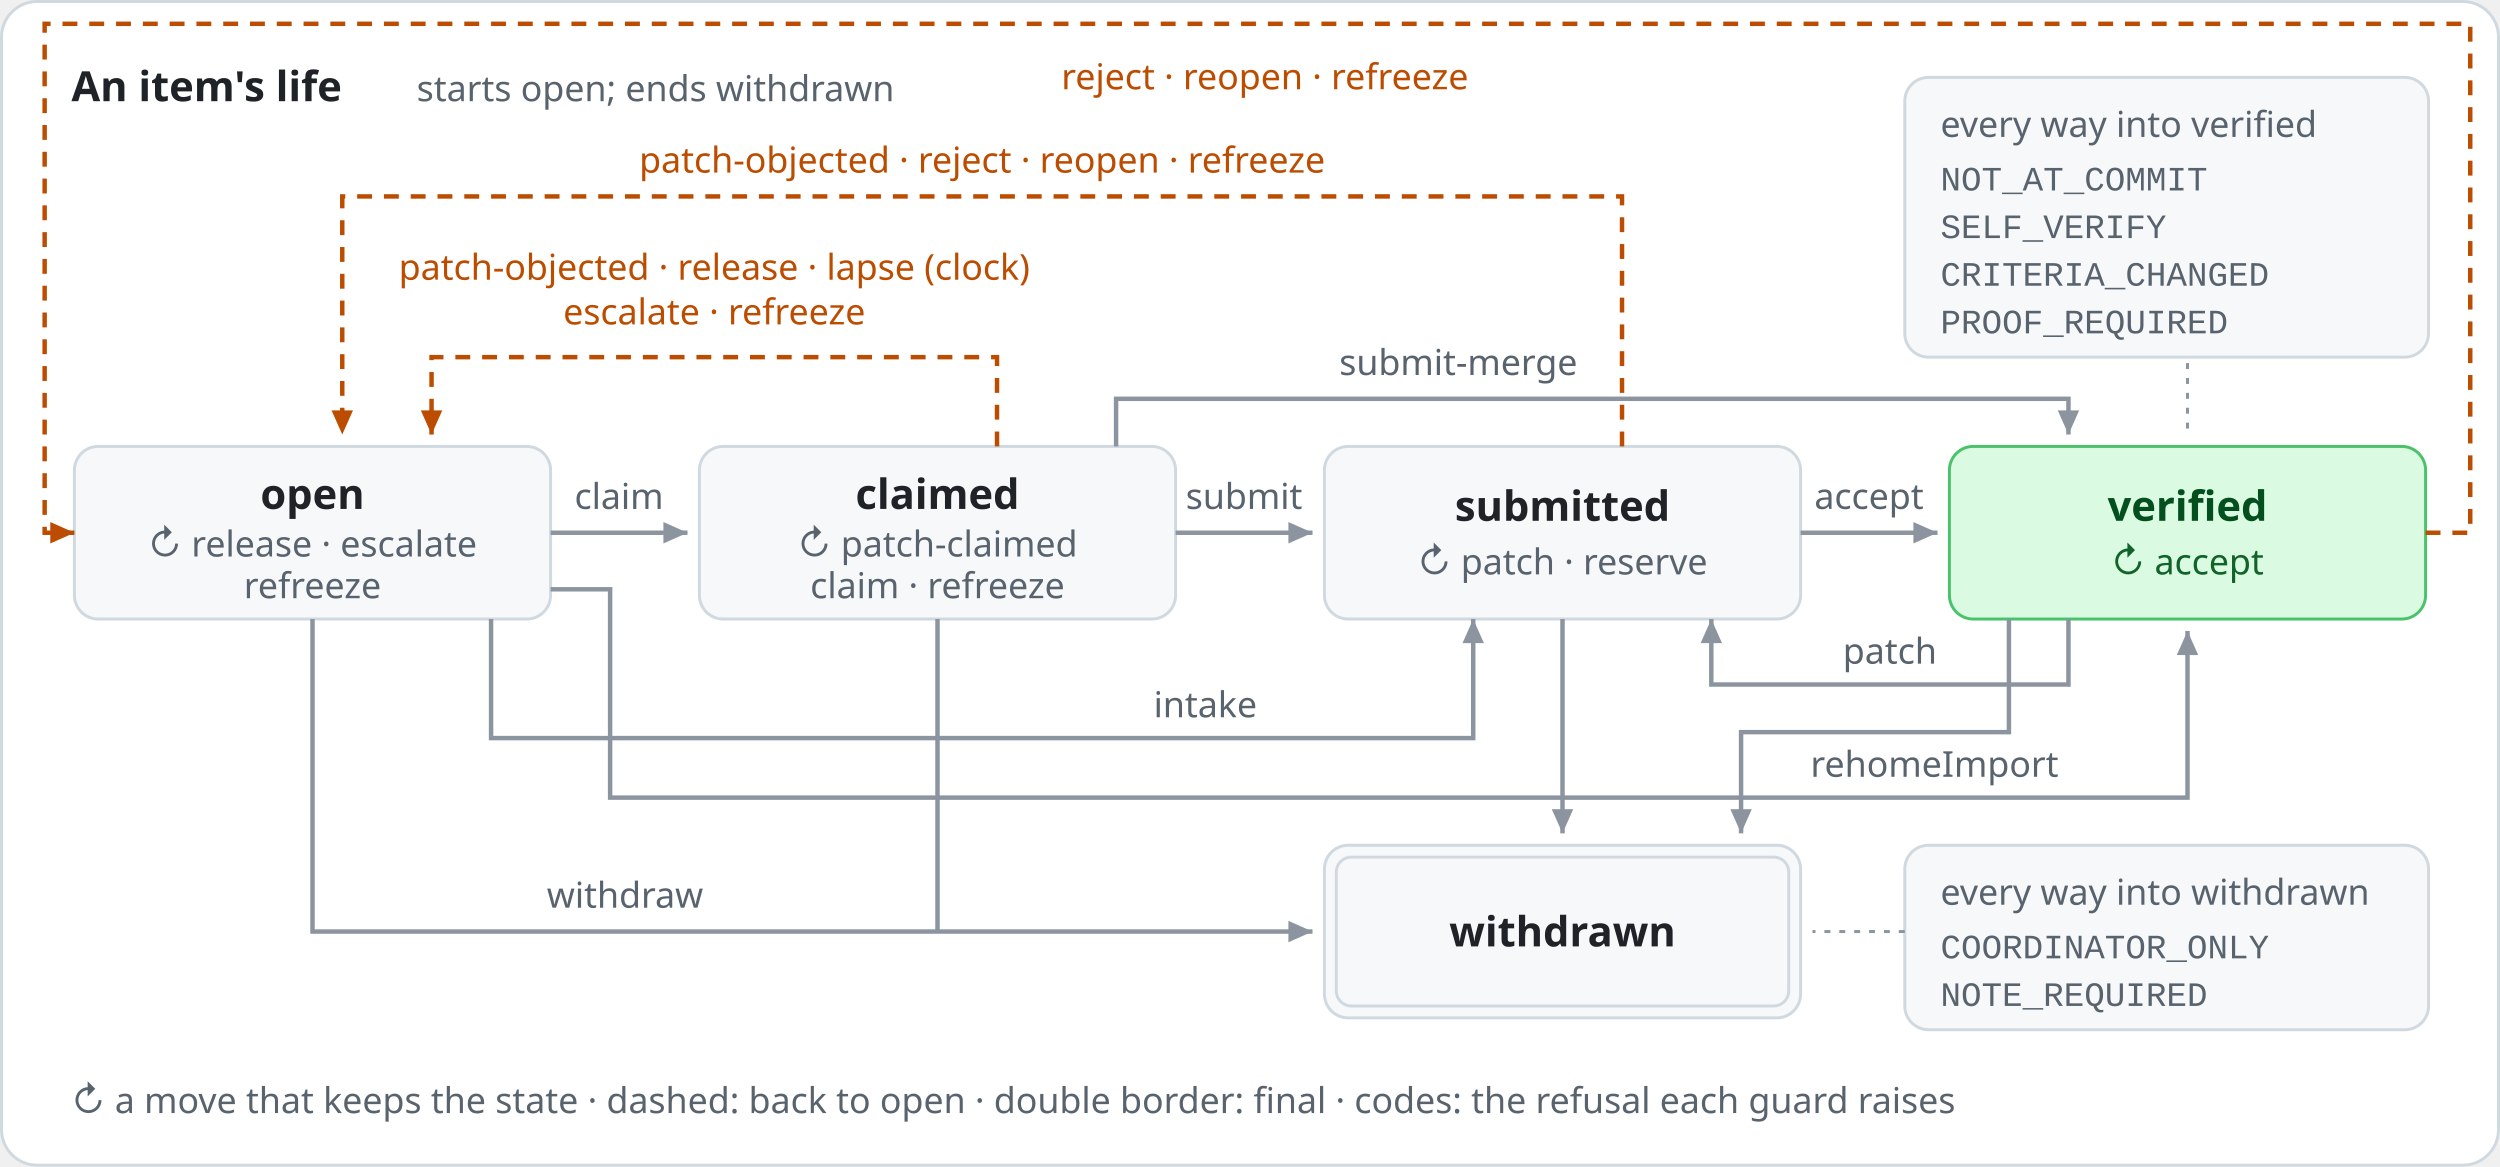
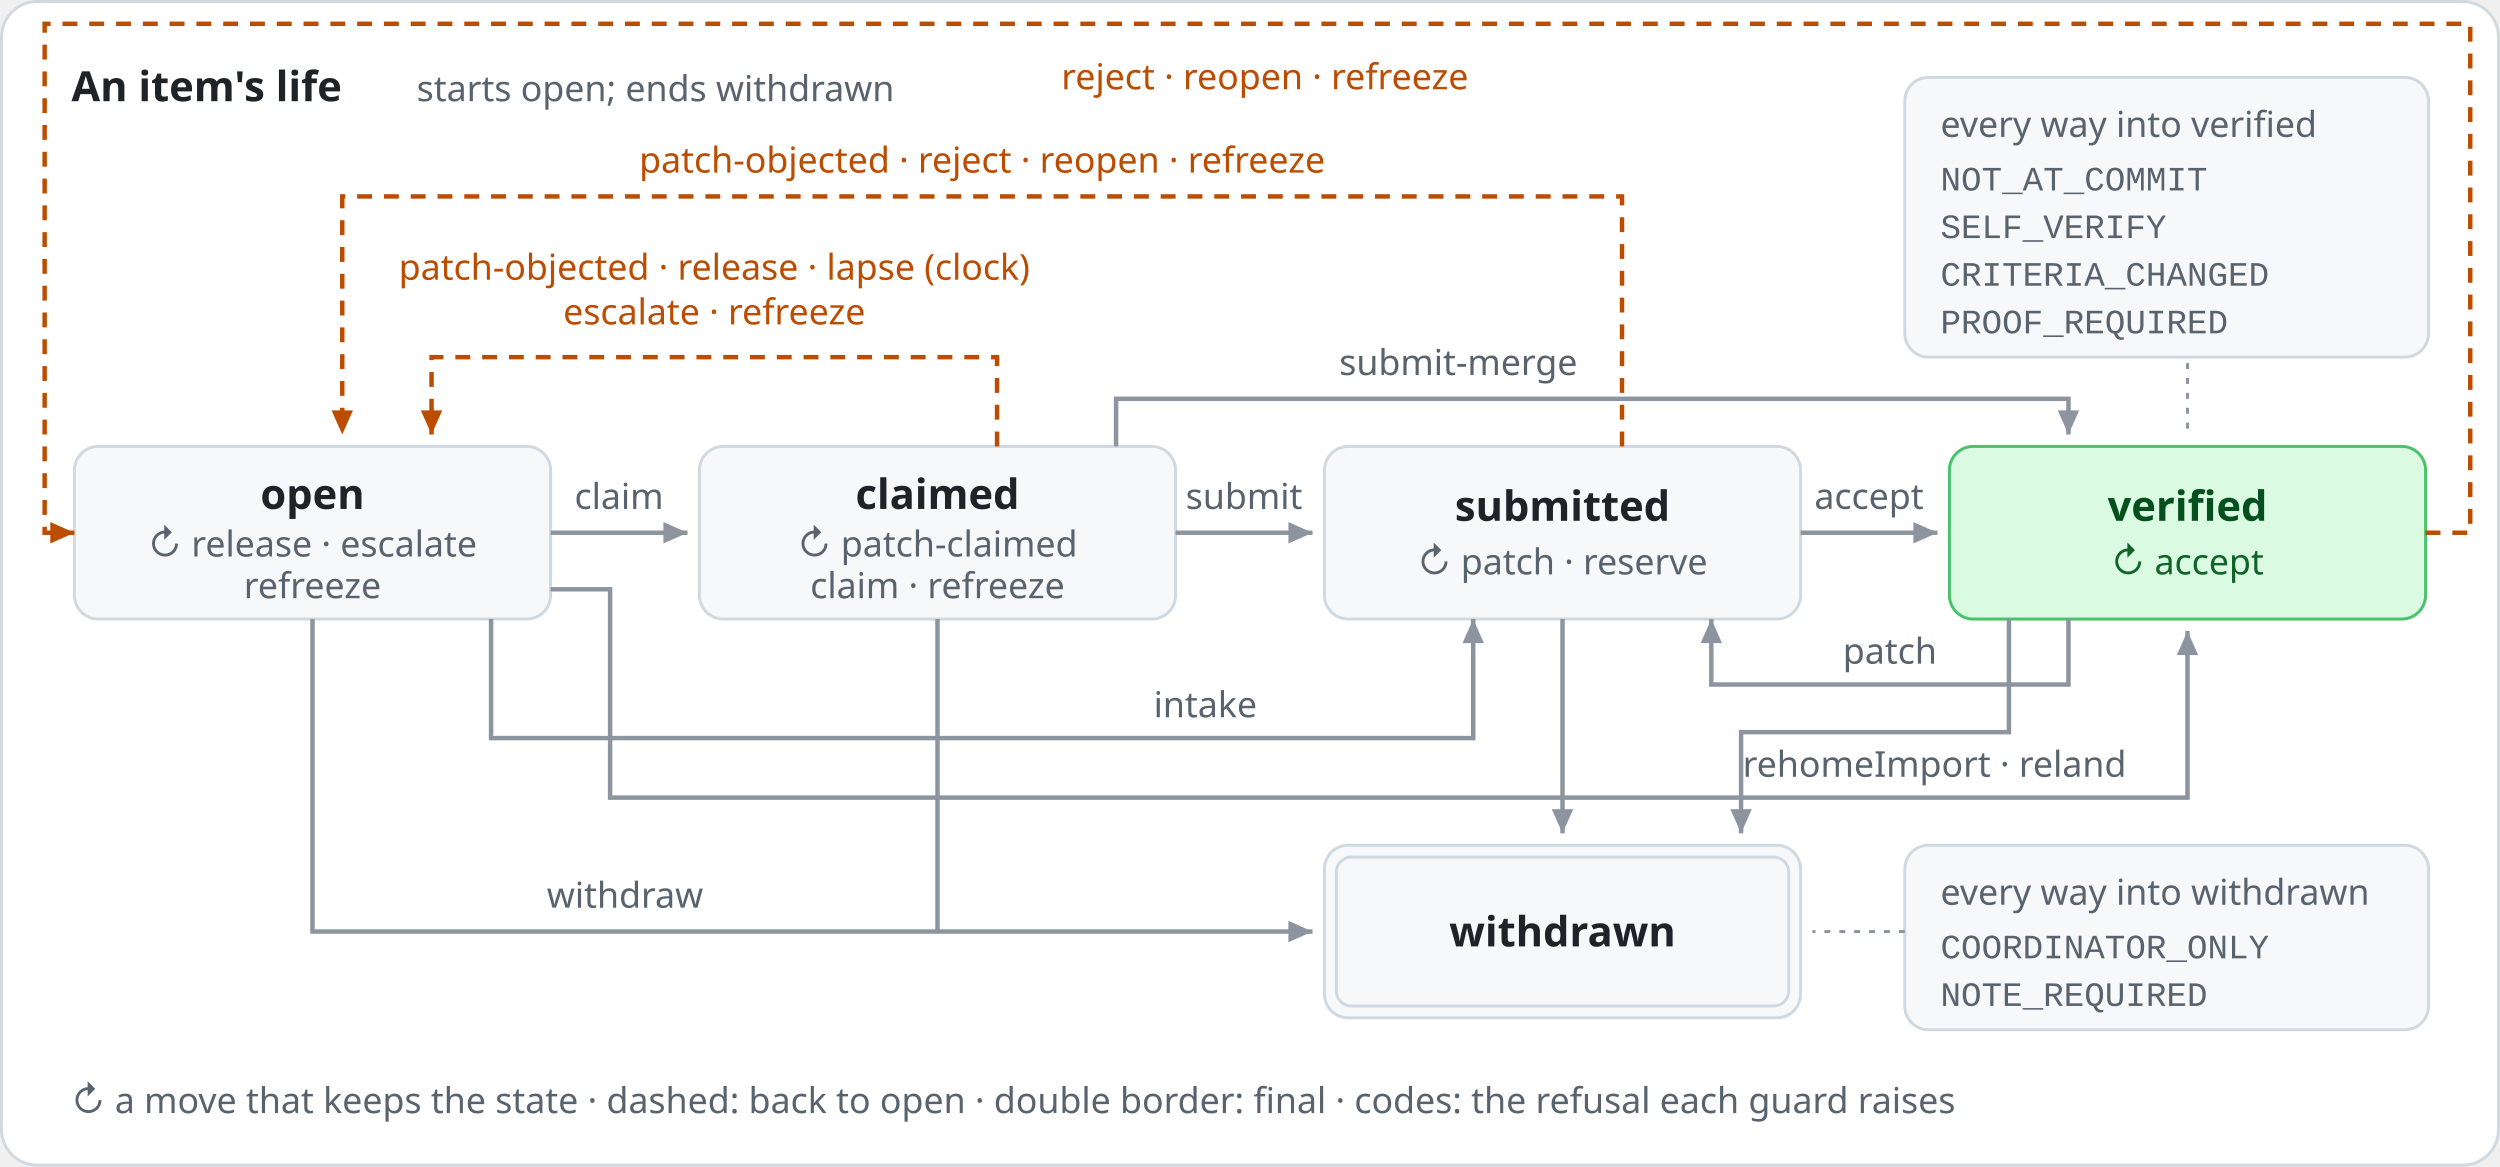
<svg xmlns="http://www.w3.org/2000/svg" viewBox="0 0 840 392" width="840" height="392" role="img" aria-labelledby="title desc">
  <style>
text { font-family: -apple-system, BlinkMacSystemFont, 'Segoe UI', 'Noto Sans', Helvetica, Arial, sans-serif; fill: #1f2328; }
.mono { font-family: ui-monospace, SFMono-Regular, 'SF Mono', Menlo, Consolas, 'Liberation Mono', monospace; }
.card { fill: #ffffff; stroke: #d1d9e0; }
.head { font-size: 14px; font-weight: 600; }
.aside { font-size: 12px; fill: #59636e; }
.t1 { font-size: 14px; font-weight: 600; }
.t2 { font-size: 12px; fill: #59636e; }
.label { font-size: 12px; fill: #59636e; }
.code { font-size: 11.5px; fill: #59636e; }
.edge { fill: none; stroke: #8c959f; stroke-width: 1.5; }
.edge.back { stroke: #bc4c00; stroke-dasharray: 5 4; }
.edge.leader { stroke-width: 1; stroke-dasharray: 2 3; }
.tip { fill: #8c959f; }
.tip.back { fill: #bc4c00; }
.label.back { fill: #bc4c00; }
.frame { fill: none; stroke: #d1d9e0; stroke-dasharray: 4 4; }
.plain rect { fill: #f6f8fa; stroke: #d1d9e0; }
.person rect { fill: #ddf4ff; stroke: #54aeff; }
.person .t1 { fill: #0a3069; } .person .t2 { fill: #0550ae; }
.agent rect { fill: #fbefff; stroke: #c297ff; }
.agent .t1 { fill: #3e1f79; } .agent .t2 { fill: #6639ba; }
.check rect { fill: #fff8c5; stroke: #d4a72c; }
.check .t1 { fill: #4d2d00; } .check .t2 { fill: #7d4e00; }
.done rect { fill: #dafbe1; stroke: #4ac26b; }
.done .t1 { fill: #044f1e; } .done .t2 { fill: #116329; }

</style>
  <defs>
    <marker id="tip" viewBox="0 0 10 10" refX="9" refY="5" markerWidth="9" markerHeight="9" markerUnits="userSpaceOnUse" orient="auto">
      <path class="tip" d="M0 1 L9 5 L0 9 z" />
    </marker>
    <marker id="tip-back" viewBox="0 0 10 10" refX="9" refY="5" markerWidth="9" markerHeight="9" markerUnits="userSpaceOnUse" orient="auto">
      <path class="tip back" d="M0 1 L9 5 L0 9 z" />
    </marker>
  </defs>
  <rect class="card" x="0.5" y="0.5" width="839" height="391" rx="12" />
  <text class="head" x="24" y="34">An item's life</text>
  <text class="aside" x="140" y="34">starts open; ends withdrawn</text>
  <g class="plain">
    <rect x="25" y="150" width="160" height="58" rx="8" />
    <text class="t1" x="105" y="171" text-anchor="middle">open</text>
    <text class="t2" x="105" y="187" text-anchor="middle">↻ release · escalate</text>
    <text class="t2" x="105" y="201" text-anchor="middle">refreeze</text>
  </g>
  <g class="plain">
    <rect x="235" y="150" width="160" height="58" rx="8" />
    <text class="t1" x="315" y="171" text-anchor="middle">claimed</text>
    <text class="t2" x="315" y="187" text-anchor="middle">↻ patch-claimed</text>
    <text class="t2" x="315" y="201" text-anchor="middle">claim · refreeze</text>
  </g>
  <g class="plain">
    <rect x="445" y="150" width="160" height="58" rx="8" />
    <text class="t1" x="525" y="175" text-anchor="middle">submitted</text>
    <text class="t2" x="525" y="193" text-anchor="middle">↻ patch · reserve</text>
  </g>
  <g class="done">
    <rect x="655" y="150" width="160" height="58" rx="8" />
    <text class="t1" x="735" y="175" text-anchor="middle">verified</text>
    <text class="t2" x="735" y="193" text-anchor="middle">↻ accept</text>
  </g>
  <g class="plain" data-final="withdrawn">
    <rect x="445" y="284" width="160" height="58" rx="8" />
    <rect x="449" y="288" width="152" height="50" rx="5" fill="none" />
    <text class="t1" x="525" y="318" text-anchor="middle">withdrawn</text>
  </g>
  <path class="edge back" d="M 335 150 L 335 120 L 145 120 L 145 146" marker-end="url(#tip-back)" />
  <text class="label back" x="240" y="94" text-anchor="middle">patch-objected · release · lapse (clock)</text>
  <text class="label back" x="240" y="109" text-anchor="middle">escalate · refreeze</text>
  <path class="edge back" d="M 545 150 L 545 66 L 115 66 L 115 146" marker-end="url(#tip-back)" />
  <text class="label back" x="330" y="58" text-anchor="middle">patch-objected · reject · reopen · refreeze</text>
  <path class="edge" d="M 695 208 L 695 230 L 575 230 L 575 208" marker-end="url(#tip)" />
  <text class="label" x="635" y="223" text-anchor="middle">patch</text>
  <path class="edge" d="M 185 198 L 205 198 L 205 268 L 735 268 L 735 212" marker-end="url(#tip)" />
-   <text class="label" x="650" y="261" text-anchor="middle">rehomeImport</text>
+   <text class="label" x="650" y="261" text-anchor="middle">rehomeImport · reland</text>
  <path class="edge" d="M 165 208 L 165 248 L 495 248 L 495 208" marker-end="url(#tip)" />
  <text class="label" x="405" y="241" text-anchor="middle">intake</text>
  <path class="edge" d="M 185 179 L 231 179" marker-end="url(#tip)" />
  <text class="label" x="208" y="171" text-anchor="middle">claim</text>
  <path class="edge" d="M 395 179 L 441 179" marker-end="url(#tip)" />
  <text class="label" x="418" y="171" text-anchor="middle">submit</text>
  <path class="edge" d="M 375 150 L 375 134 L 695 134 L 695 146" marker-end="url(#tip)" />
  <text class="label" x="490" y="126" text-anchor="middle">submit-merge</text>
  <path class="edge" d="M 605 179 L 651 179" marker-end="url(#tip)" />
  <text class="label" x="628" y="171" text-anchor="middle">accept</text>
  <path class="edge back" d="M 815 179 L 830 179 L 830 8 L 15 8 L 15 179 L 25 179" marker-end="url(#tip-back)" />
  <text class="label back" x="425" y="30" text-anchor="middle">reject · reopen · refreeze</text>
  <path class="edge" d="M 105 208 L 105 313 L 441 313" marker-end="url(#tip)" />
  <text class="label" x="210" y="305" text-anchor="middle">withdraw</text>
  <path class="edge" d="M 315 208 L 315 313" />
  <path class="edge" d="M 525 208 L 525 280" marker-end="url(#tip)" />
  <path class="edge" d="M 675 208 L 675 246 L 585 246 L 585 280" marker-end="url(#tip)" />
  <g class="plain">
    <rect x="640" y="26" width="176" height="94" rx="8" />
  </g>
  <text class="label" x="652" y="46">every way into verified</text>
  <text class="code mono" x="652" y="64">NOT_AT_COMMIT</text>
  <text class="code mono" x="652" y="80">SELF_VERIFY</text>
  <text class="code mono" x="652" y="96">CRITERIA_CHANGED</text>
  <text class="code mono" x="652" y="112">PROOF_REQUIRED</text>
  <path class="edge leader" d="M 735 122 L 735 146" />
  <g class="plain">
    <rect x="640" y="284" width="176" height="62" rx="8" />
  </g>
  <text class="label" x="652" y="304">every way into withdrawn</text>
  <text class="code mono" x="652" y="322">COORDINATOR_ONLY</text>
  <text class="code mono" x="652" y="338">NOTE_REQUIRED</text>
  <path class="edge leader" d="M 640 313 L 609 313" />
  <text class="aside" x="24" y="374">↻ a move that keeps the state · dashed: back to open · double border: final · codes: the refusal each guard raises</text>
</svg>
